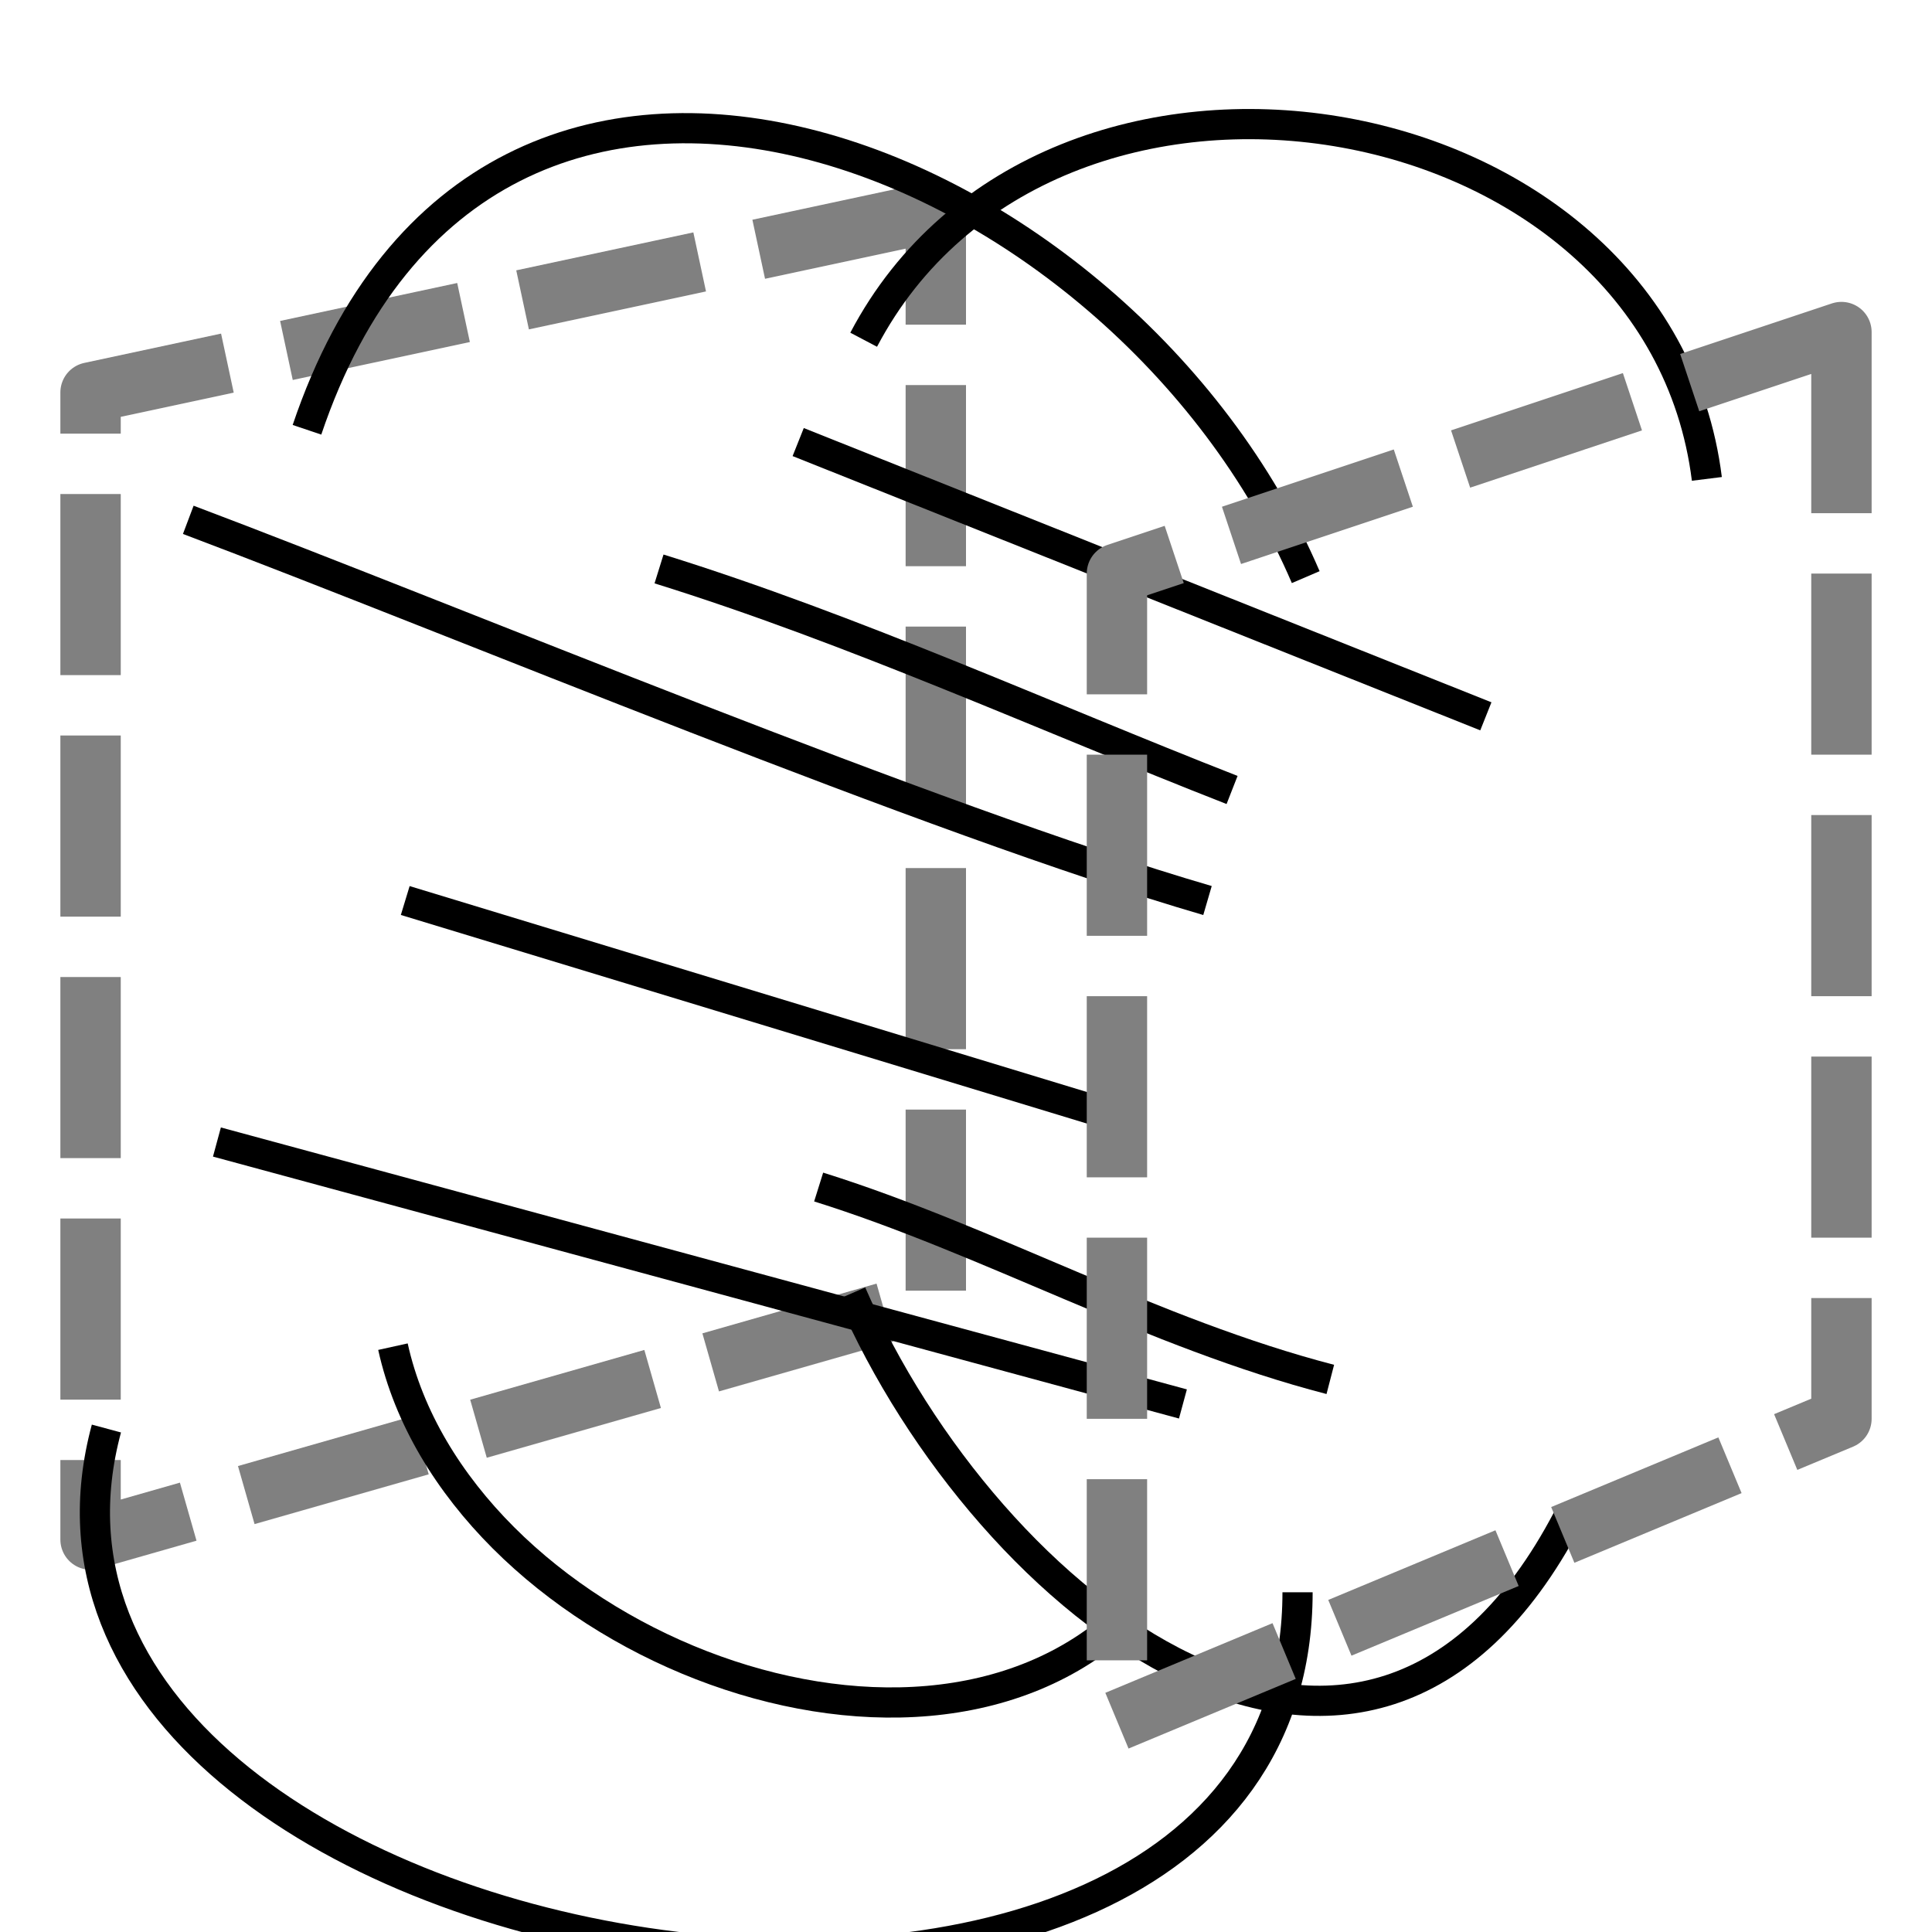
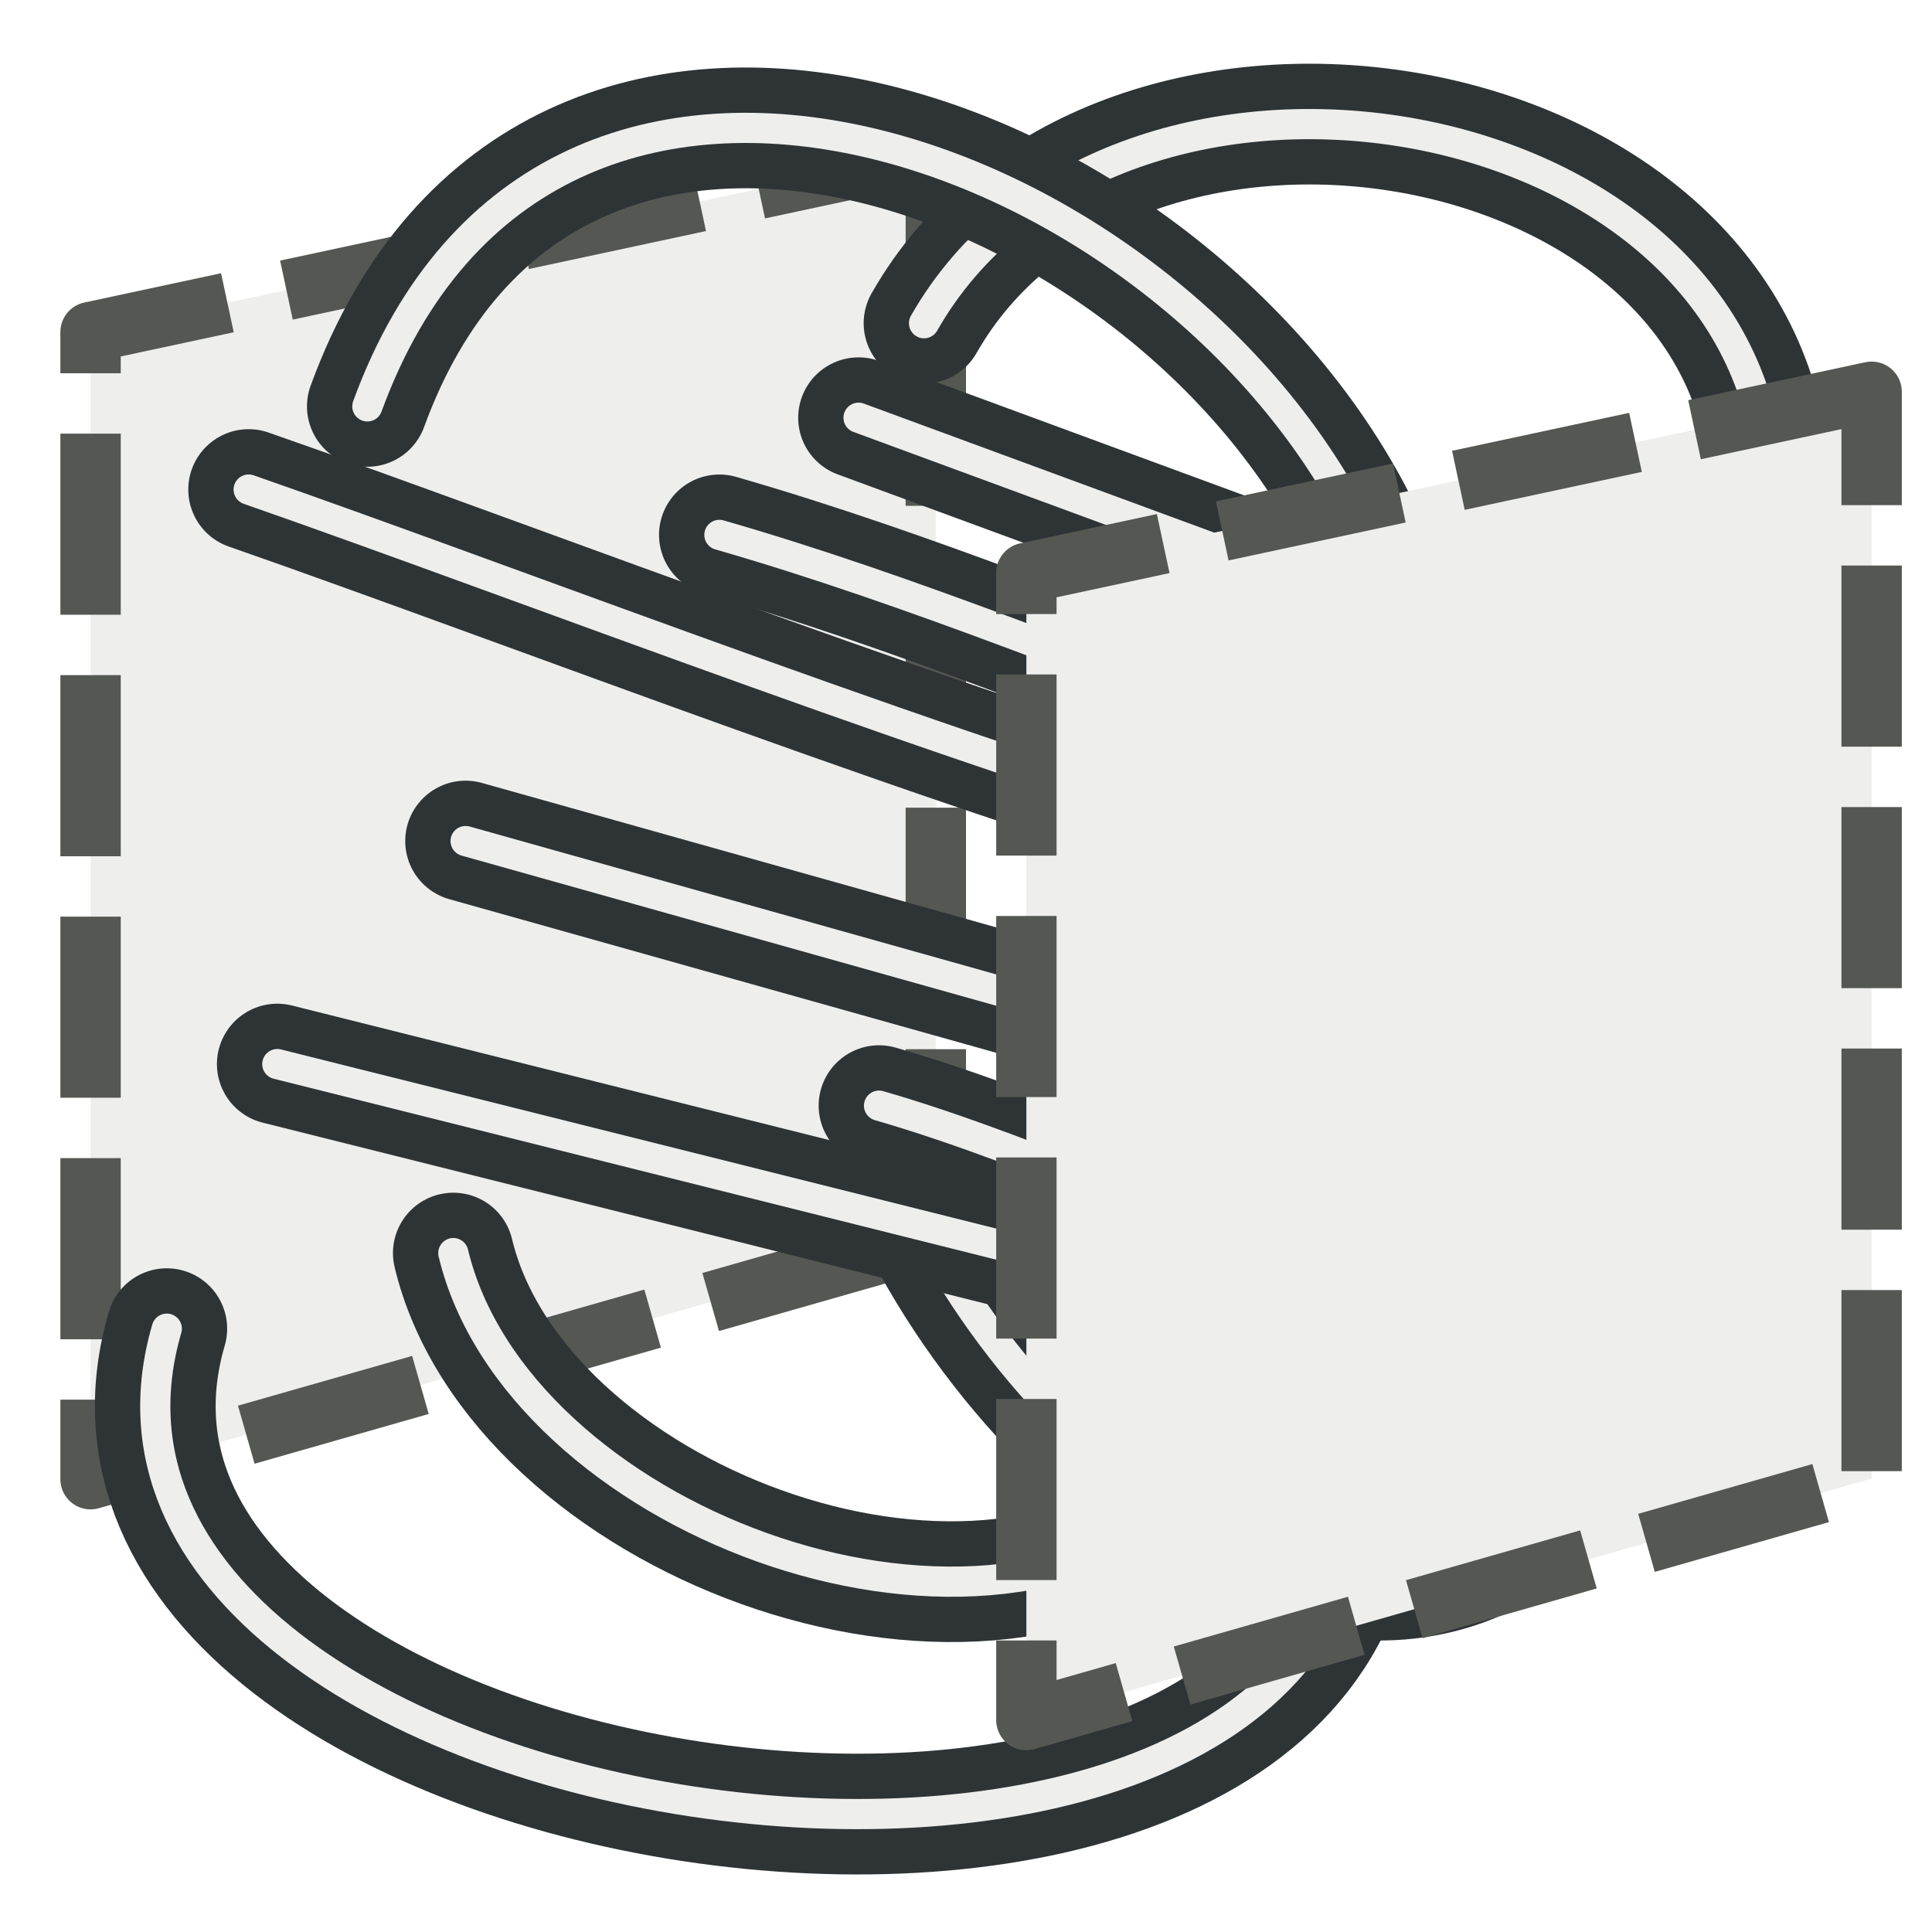
- <svg xmlns="http://www.w3.org/2000/svg" xmlns:xlink="http://www.w3.org/1999/xlink" version="1.1" id="svg2" height="64" width="64">
-   <defs id="defs4">
-     <linearGradient id="linearGradient959">
-       <stop style="stop-color:#cc0000;stop-opacity:1" offset="0" id="stop957" />
-       <stop id="stop955" offset="1" style="stop-color:#729fcf;stop-opacity:1" />
+ <svg xmlns="http://www.w3.org/2000/svg" xmlns:xlink="http://www.w3.org/1999/xlink" width="64" height="64" id="svg2869" version="1.1" viewBox="0 0 64 64">
+   <defs id="defs2871">
+     <linearGradient id="linearGradient5">
+       <stop style="stop-color:#ef2929;stop-opacity:1;" offset="0" id="stop19" />
+       <stop style="stop-color:#ef2929;stop-opacity:0;" offset="1" id="stop20" />
    </linearGradient>
-     <linearGradient id="linearGradient940">
-       <stop style="stop-color:#000000;stop-opacity:1" offset="0" id="stop936" />
-       <stop style="stop-color:#000000;stop-opacity:0" offset="1" id="stop938" />
+     <linearGradient id="swatch18">
+       <stop style="stop-color:#ef2929;stop-opacity:1;" offset="0" id="stop18" />
    </linearGradient>
-     <linearGradient id="linearGradient882">
-       <stop id="stop876" offset="0" style="stop-color:#73d216;stop-opacity:1" />
-       <stop style="stop-color:#729fcf;stop-opacity:1" offset="1" id="stop878" />
+     <linearGradient id="swatch15">
+       <stop style="stop-color:#3d0000;stop-opacity:1;" offset="0" id="stop15" />
    </linearGradient>
-     <linearGradient id="linearGradient3802">
-       <stop id="stop3804" offset="0" style="stop-color:#2e3436;stop-opacity:1" />
-       <stop id="stop3806" offset="1" style="stop-color:#555753;stop-opacity:1" />
+     <linearGradient id="linearGradient5-1">
+       <stop style="stop-color:#ef2929;stop-opacity:1;" offset="0" id="stop5" />
+       <stop style="stop-color:#ef2929;stop-opacity:0;" offset="1" id="stop6" />
    </linearGradient>
-     <linearGradient gradientUnits="userSpaceOnUse" y2="42" x2="47" y1="58" x1="49" id="linearGradient3808" xlink:href="#linearGradient3802" />
-     <linearGradient id="linearGradient3767">
-       <stop style="stop-color:#edd400;stop-opacity:1" offset="0" id="stop3769" />
-       <stop style="stop-color:#fce94f;stop-opacity:1" offset="1" id="stop3771" />
+     <linearGradient id="linearGradient3836-9">
+       <stop style="stop-color:#a40000;stop-opacity:1" offset="0" id="stop3838-8" />
+       <stop style="stop-color:#ef2929;stop-opacity:1" offset="1" id="stop3840-1" />
    </linearGradient>
-     <linearGradient xlink:href="#linearGradient3767" id="linearGradient985" gradientUnits="userSpaceOnUse" gradientTransform="translate(0,-4)" x1="32.567" y1="41.432" x2="5.344" y2="34.639" />
-     <linearGradient id="linearGradient4033">
-       <stop style="stop-color:#73d216;stop-opacity:1" offset="0" id="stop4035" />
-       <stop id="stop4041" offset="0.5" style="stop-color:#729fcf;stop-opacity:1" />
-       <stop style="stop-color:#cc0000;stop-opacity:1" offset="1" id="stop4037" />
+     <linearGradient id="linearGradient3836-9-3">
+       <stop style="stop-color:#a40000;stop-opacity:1" offset="0" id="stop3838-8-5" />
+       <stop style="stop-color:#ef2929;stop-opacity:1" offset="1" id="stop3840-1-6" />
    </linearGradient>
-     <linearGradient xlink:href="#linearGradient940" id="linearGradient942" x1="14.475" y1="24.52" x2="32" y2="28.994" gradientUnits="userSpaceOnUse" />
-     <linearGradient xlink:href="#linearGradient959" id="linearGradient951" gradientUnits="userSpaceOnUse" x1="14.475" y1="22.893" x2="23.237" y2="26.757" />
+     <linearGradient y2="5" x2="-22" y1="18" x1="-18" gradientUnits="userSpaceOnUse" id="linearGradient3082" xlink:href="#linearGradient3836-9-3" />
+     <linearGradient id="linearGradient3836-9-7">
+       <stop style="stop-color:#a40000;stop-opacity:1" offset="0" id="stop3838-8-0" />
+       <stop style="stop-color:#ef2929;stop-opacity:1" offset="1" id="stop3840-1-9" />
+     </linearGradient>
+     <linearGradient y2="5" x2="-22" y1="18" x1="-18" gradientUnits="userSpaceOnUse" id="linearGradient3082-3" xlink:href="#linearGradient3836-9-7" />
+     <linearGradient xlink:href="#linearGradient3836-9-3" id="linearGradient3801-1-3" gradientUnits="userSpaceOnUse" x1="-18" y1="18" x2="-22" y2="5" gradientTransform="matrix(0.7634244,0,0,0.7575042,-4.596389,2.752564)" />
+     <linearGradient xlink:href="#linearGradient3836-9-3" id="linearGradient3801-1-3-2" gradientUnits="userSpaceOnUse" x1="-18" y1="18" x2="-22" y2="5" gradientTransform="matrix(0.849567,0,0,0.8430139,-2.927337,1.779038)" />
+     <linearGradient xlink:href="#linearGradient3838" id="linearGradient3844" x1="36" y1="1039.362" x2="32" y2="1003.362" gradientUnits="userSpaceOnUse" gradientTransform="translate(2.0563921e-6,-988.3622)" />
+     <linearGradient id="linearGradient3838">
+       <stop style="stop-color:#d3d7cf;stop-opacity:1;" offset="0" id="stop3840" />
+       <stop style="stop-color:#ffffff;stop-opacity:1;" offset="1" id="stop3842" />
+     </linearGradient>
+     <linearGradient xlink:href="#linearGradient3830" id="linearGradient3836" x1="36" y1="1037.362" x2="32" y2="1005.362" gradientUnits="userSpaceOnUse" gradientTransform="translate(2.0563921e-6,-988.3622)" />
+     <linearGradient id="linearGradient3830">
+       <stop style="stop-color:#ffffff;stop-opacity:1;" offset="0" id="stop3832" />
+       <stop style="stop-color:#d3d7cf;stop-opacity:1;" offset="1" id="stop3834" />
+     </linearGradient>
+     <linearGradient x1="10.504" y1="16.487" x2="5.935" y2="1.636" id="linearGradient-1" gradientTransform="scale(0.9999902,1.00001)" gradientUnits="userSpaceOnUse">
+       <stop stop-color="#A40000" offset="0%" id="stop6-9" />
+       <stop stop-color="#EF2929" offset="100%" id="stop8" />
+     </linearGradient>
+     <linearGradient xlink:href="#linearGradient3815" id="linearGradient3856" gradientUnits="userSpaceOnUse" x1="80" y1="58" x2="79" y2="42" />
+     <linearGradient id="linearGradient3815">
+       <stop style="stop-color:#3465a4;stop-opacity:1" offset="0" id="stop3817" />
+       <stop style="stop-color:#729fcf;stop-opacity:1" offset="1" id="stop3819" />
+     </linearGradient>
+     <linearGradient xlink:href="#linearGradient3841" id="linearGradient3858" gradientUnits="userSpaceOnUse" x1="109" y1="51" x2="105" y2="38" />
+     <linearGradient id="linearGradient3841">
+       <stop style="stop-color:#204a87;stop-opacity:1" offset="0" id="stop3843" />
+       <stop style="stop-color:#3465a4;stop-opacity:1" offset="1" id="stop3845" />
+     </linearGradient>
+     <linearGradient y2="5" x2="-22" y1="18" x1="-18" gradientTransform="matrix(0.7711485,0,0,0.7711394,-4.409097,2.585905)" gradientUnits="userSpaceOnUse" id="linearGradient3898" xlink:href="#linearGradient3836-9-3" />
+     <linearGradient xlink:href="#linearGradient3815" id="linearGradient3978" gradientUnits="userSpaceOnUse" x1="-15" y1="37" x2="-19" y2="37" gradientTransform="rotate(135.1886,5.742691,37.96903)" />
+     <linearGradient xlink:href="#linearGradient17" id="linearGradient3898-0" x1="37.429" y1="41.591" x2="24.483" y2="4.91" gradientUnits="userSpaceOnUse" />
+     <linearGradient id="linearGradient17">
+       <stop style="stop-color:#ffffff;stop-opacity:1;" offset="0" id="stop16" />
+       <stop style="stop-color:#ffffff;stop-opacity:0" offset="1" id="stop17" />
+     </linearGradient>
+     <linearGradient xlink:href="#linearGradient17" id="linearGradient3856-9" x1="22.843" y1="4.824" x2="30.784" y2="28.645" gradientUnits="userSpaceOnUse" />
+     <linearGradient id="linearGradient2">
+       <stop style="stop-color:#73d216;stop-opacity:1;" offset="0" id="stop1" />
+       <stop style="stop-color:#8ae234;stop-opacity:1;" offset="1" id="stop2" />
+     </linearGradient>
+     <marker style="overflow:visible" id="Arrow2_Fnone_Sblue" refX="0" refY="0" orient="auto" markerWidth="4.583" markerHeight="3.333" viewBox="0 0 7.7 5.6" preserveAspectRatio="xMidYMid">
+       <path transform="scale(0.7)" d="M -2,-4 9,0 -2,4 c 2,-2.33 2,-5.66 0,-8 z" style="fill:#0000ff;fill-rule:evenodd;stroke:none" id="path467" />
+     </marker>
+     <marker style="overflow:visible" id="Arrow2-7_Fnone_Sblue" refX="0" refY="0" orient="auto" markerWidth="4.583" markerHeight="3.333" viewBox="0 0 7.7 5.6" preserveAspectRatio="xMidYMid">
+       <path transform="scale(0.7)" d="M -2,-4 9,0 -2,4 c 2,-2.33 2,-5.66 0,-8 z" style="fill:#0000ff;fill-rule:evenodd;stroke:none" id="path470" />
+     </marker>
+     <marker style="overflow:visible" id="Arrow2-7-8_Fnone_Sblue" refX="0" refY="0" orient="auto" markerWidth="4.583" markerHeight="3.333" viewBox="0 0 7.7 5.6" preserveAspectRatio="xMidYMid">
+       <path transform="scale(0.7)" d="M -2,-4 9,0 -2,4 c 2,-2.33 2,-5.66 0,-8 z" style="fill:#0000ff;fill-rule:evenodd;stroke:none" id="path473" />
+     </marker>
  </defs>
-   <path style="fill:none;fill-opacity:1;stroke:#808080;stroke-width:2;stroke-linecap:butt;stroke-linejoin:round;stroke-opacity:1;stroke-miterlimit:4;stroke-dasharray:6, 2;stroke-dashoffset:0" d="M 31,7 3,13 v 38 l 28,-8 z" id="path987" />
-   <path style="fill:none;fill-rule:evenodd;stroke:#000000;stroke-width:1px;stroke-linecap:butt;stroke-linejoin:miter;stroke-opacity:1" d="m 10.169,14.237 c 5.969,-17.704 27.042,-9.217 33.085,4.881" id="path996" />
-   <path style="fill:none;fill-rule:evenodd;stroke:#000000;stroke-width:1px;stroke-linecap:butt;stroke-linejoin:miter;stroke-opacity:1" d="m 28.61,11.254 c 6.128,-11.641 26.317,-8.309 27.932,4.61" id="path998" />
-   <path style="fill:none;fill-rule:evenodd;stroke:#000000;stroke-width:1px;stroke-linecap:butt;stroke-linejoin:miter;stroke-opacity:1" d="m 28.203,42.847 c 4.5,10.358 17.048,20.211 23.729,7.458" id="path1002" />
-   <path style="fill:none;fill-rule:evenodd;stroke:#000000;stroke-width:1px;stroke-linecap:butt;stroke-linejoin:miter;stroke-opacity:1" d="M 7.186,37.831 39.186,46.508" id="path1004" />
-   <path style="fill:none;fill-rule:evenodd;stroke:#000000;stroke-width:1px;stroke-linecap:butt;stroke-linejoin:miter;stroke-opacity:1" d="M 13.424,29.831 36.61,36.881" id="path1006" />
-   <path style="fill:none;fill-rule:evenodd;stroke:#000000;stroke-width:1px;stroke-linecap:butt;stroke-linejoin:miter;stroke-opacity:1" d="m 21.831,18.847 c 6.452,2.008 12.785,4.897 18.983,7.322" id="path1008" />
-   <path style="fill:none;fill-rule:evenodd;stroke:#000000;stroke-width:1px;stroke-linecap:butt;stroke-linejoin:miter;stroke-opacity:1" d="m 26.441,14.644 22.78,9.085" id="path1010" />
-   <path style="fill:none;fill-rule:evenodd;stroke:#000000;stroke-width:1px;stroke-linecap:butt;stroke-linejoin:miter;stroke-opacity:1" d="M 6.237,17.22 C 15.225,20.611 30.815,27.152 40,29.831" id="path1012" />
-   <path style="fill:none;fill-rule:evenodd;stroke:#000000;stroke-width:1px;stroke-linecap:butt;stroke-linejoin:miter;stroke-opacity:1" d="m 27.119,39.322 c 5.616,1.757 11.082,4.852 16.949,6.373" id="path1014" />
-   <path style="fill:none;fill-rule:evenodd;stroke:#000000;stroke-width:1px;stroke-linecap:butt;stroke-linejoin:miter;stroke-opacity:1" d="m 13.017,44.61 c 2.083,9.438 17.077,15.72 24.271,8.949" id="path1016" />
-   <path style="fill:none;fill-rule:evenodd;stroke:#000000;stroke-width:1px;stroke-linecap:butt;stroke-linejoin:miter;stroke-opacity:1" d="M 3.525,47.322 C -1.397,65.574 42.983,72.691 42.983,52.746" id="path1000" />
-   <path style="fill:none;fill-opacity:1;stroke:#808080;stroke-width:2;stroke-linecap:butt;stroke-linejoin:round;stroke-opacity:1;font-variant-east_asian:normal;opacity:1;vector-effect:none;stroke-miterlimit:4;stroke-dasharray:6, 2;stroke-dashoffset:0;marker:none" d="M 61,11 V 47 L 37,57 V 19 Z" id="path2995" />
+   <g id="layer3" style="display:inline">
+     <path style="fill:#eeeeec;fill-opacity:1;stroke:#555753;stroke-width:2;stroke-linecap:butt;stroke-linejoin:round;stroke-miterlimit:4;stroke-dasharray:6, 2;stroke-dashoffset:0;stroke-opacity:1" d="M 31,5 3,11 v 38 l 28,-8 z" id="path987" />
+     <g id="g2" style="display:inline">
+       <path style="fill:none;fill-rule:evenodd;stroke:#2e3436;stroke-width:4;stroke-linecap:round;stroke-linejoin:round;stroke-dasharray:none;stroke-opacity:1" d="M 30.61,10.707 C 36.739,-0.043 56.927,3.034 58.542,14.965" id="path998" />
+       <path style="fill:none;fill-rule:evenodd;stroke:#2e3436;stroke-width:4;stroke-linecap:round;stroke-linejoin:round;stroke-dasharray:none;stroke-opacity:1" d="m 30.203,39.882 c 4.5,9.565 17.048,18.664 23.729,6.887" id="path1002" />
+       <path style="fill:none;fill-rule:evenodd;stroke:#2e3436;stroke-width:4;stroke-linecap:round;stroke-linejoin:round;stroke-dasharray:none;stroke-opacity:1" d="M 15.424,27.861 38.61,34.373" id="path1006" />
+       <path style="fill:none;fill-rule:evenodd;stroke:#2e3436;stroke-width:4;stroke-linecap:round;stroke-linejoin:round;stroke-dasharray:none;stroke-opacity:1" d="m 23.831,17.719 c 6.452,1.855 12.785,4.522 18.983,6.761" id="path1008" />
+       <path style="fill:none;fill-rule:evenodd;stroke:#2e3436;stroke-width:4;stroke-linecap:round;stroke-linejoin:round;stroke-dasharray:none;stroke-opacity:1" d="m 28.441,13.838 22.78,8.389" id="path1010" />
+       <path style="fill:none;fill-rule:evenodd;stroke:#2e3436;stroke-width:4;stroke-linecap:round;stroke-linejoin:round;stroke-dasharray:none;stroke-opacity:1" d="M 8.237,16.217 C 17.225,19.348 32.815,25.388 42,27.861" id="path1012" />
+       <path style="fill:none;fill-rule:evenodd;stroke:#2e3436;stroke-width:4;stroke-linecap:round;stroke-linejoin:round;stroke-dasharray:none;stroke-opacity:1" d="m 29.119,36.626 c 5.616,1.623 11.082,4.48 16.949,5.885" id="path1014" />
+       <path style="fill:none;fill-rule:evenodd;stroke:#eeeeec;stroke-width:1px;stroke-linecap:round;stroke-linejoin:round;stroke-opacity:1" d="M 30.61,10.707 C 36.739,-0.043 56.927,3.034 58.542,14.965" id="path35" />
+       <path style="fill:none;fill-rule:evenodd;stroke:#eeeeec;stroke-width:1px;stroke-linecap:round;stroke-linejoin:round;stroke-opacity:1" d="m 30.203,39.882 c 4.5,9.565 17.048,18.664 23.729,6.887" id="path36" />
+       <path style="fill:none;fill-rule:evenodd;stroke:#eeeeec;stroke-width:1px;stroke-linecap:round;stroke-linejoin:round;stroke-opacity:1" d="M 15.424,27.861 38.61,34.373" id="path38" />
+       <path style="fill:none;fill-rule:evenodd;stroke:#eeeeec;stroke-width:1px;stroke-linecap:round;stroke-linejoin:round;stroke-opacity:1" d="m 23.831,17.719 c 6.452,1.855 12.785,4.522 18.983,6.761" id="path39" />
+       <path style="fill:none;fill-rule:evenodd;stroke:#eeeeec;stroke-width:1px;stroke-linecap:round;stroke-linejoin:round;stroke-opacity:1" d="m 28.441,13.838 22.78,8.389" id="path40" />
+       <path style="fill:none;fill-rule:evenodd;stroke:#eeeeec;stroke-width:1px;stroke-linecap:round;stroke-linejoin:round;stroke-opacity:1" d="M 8.237,16.217 C 17.225,19.348 32.815,25.388 42,27.861" id="path41" />
+       <path style="fill:none;fill-rule:evenodd;stroke:#eeeeec;stroke-width:1px;stroke-linecap:round;stroke-linejoin:round;stroke-opacity:1" d="m 29.119,36.626 c 5.616,1.623 11.082,4.48 16.949,5.885" id="path42" />
+       <path style="fill:none;fill-rule:evenodd;stroke:#2e3436;stroke-width:4;stroke-linecap:round;stroke-linejoin:round;stroke-dasharray:none;stroke-opacity:1" d="M 9.186,35.249 41.186,43.263" id="path1004" />
+       <path style="fill:none;fill-rule:evenodd;stroke:#eeeeec;stroke-width:1px;stroke-linecap:round;stroke-linejoin:round;stroke-opacity:1" d="M 9.186,35.249 41.186,43.263" id="path37" />
+       <path style="fill:none;fill-rule:evenodd;stroke:#2e3436;stroke-width:4;stroke-linecap:round;stroke-linejoin:round;stroke-dasharray:none;stroke-opacity:1" d="M 12.169,13.462 C 18.138,-2.887 39.212,4.95 45.254,17.97" id="path996" />
+       <path style="fill:none;fill-rule:evenodd;stroke:#eeeeec;stroke-width:1px;stroke-linecap:round;stroke-linejoin:round;stroke-opacity:1" d="M 12.169,13.462 C 18.138,-2.887 39.212,4.95 45.254,17.97" id="path34" />
+       <path style="fill:none;fill-rule:evenodd;stroke:#2e3436;stroke-width:4;stroke-linecap:round;stroke-linejoin:round;stroke-dasharray:none;stroke-opacity:1" d="m 15.017,41.51 c 2.083,8.715 17.077,14.517 24.271,8.264" id="path1016" />
+       <path style="fill:none;fill-rule:evenodd;stroke:#eeeeec;stroke-width:1px;stroke-linecap:round;stroke-linejoin:round;stroke-opacity:1" d="m 15.017,41.51 c 2.083,8.715 17.077,14.517 24.271,8.264" id="path43" />
+       <path style="fill:none;fill-rule:evenodd;stroke:#2e3436;stroke-width:4;stroke-linecap:round;stroke-linejoin:round;stroke-dasharray:none;stroke-opacity:1" d="M 5.525,44.014 C 0.603,60.868 44.983,67.441 44.983,49.022" id="path1000" />
+       <path style="fill:none;fill-rule:evenodd;stroke:#eeeeec;stroke-width:1px;stroke-linecap:round;stroke-linejoin:round;stroke-opacity:1" d="M 5.525,44.014 C 0.603,60.868 44.983,67.441 44.983,49.022" id="path44" />
+     </g>
+   </g>
+   <path style="display:inline;fill:#eeeeec;fill-opacity:1;stroke:#555753;stroke-width:2;stroke-linecap:butt;stroke-linejoin:round;stroke-miterlimit:4;stroke-dasharray:6, 2;stroke-dashoffset:0;stroke-opacity:1" d="m 62,12.978 -28,6 v 38 l 28,-8 z" id="path987-7" />
</svg>
